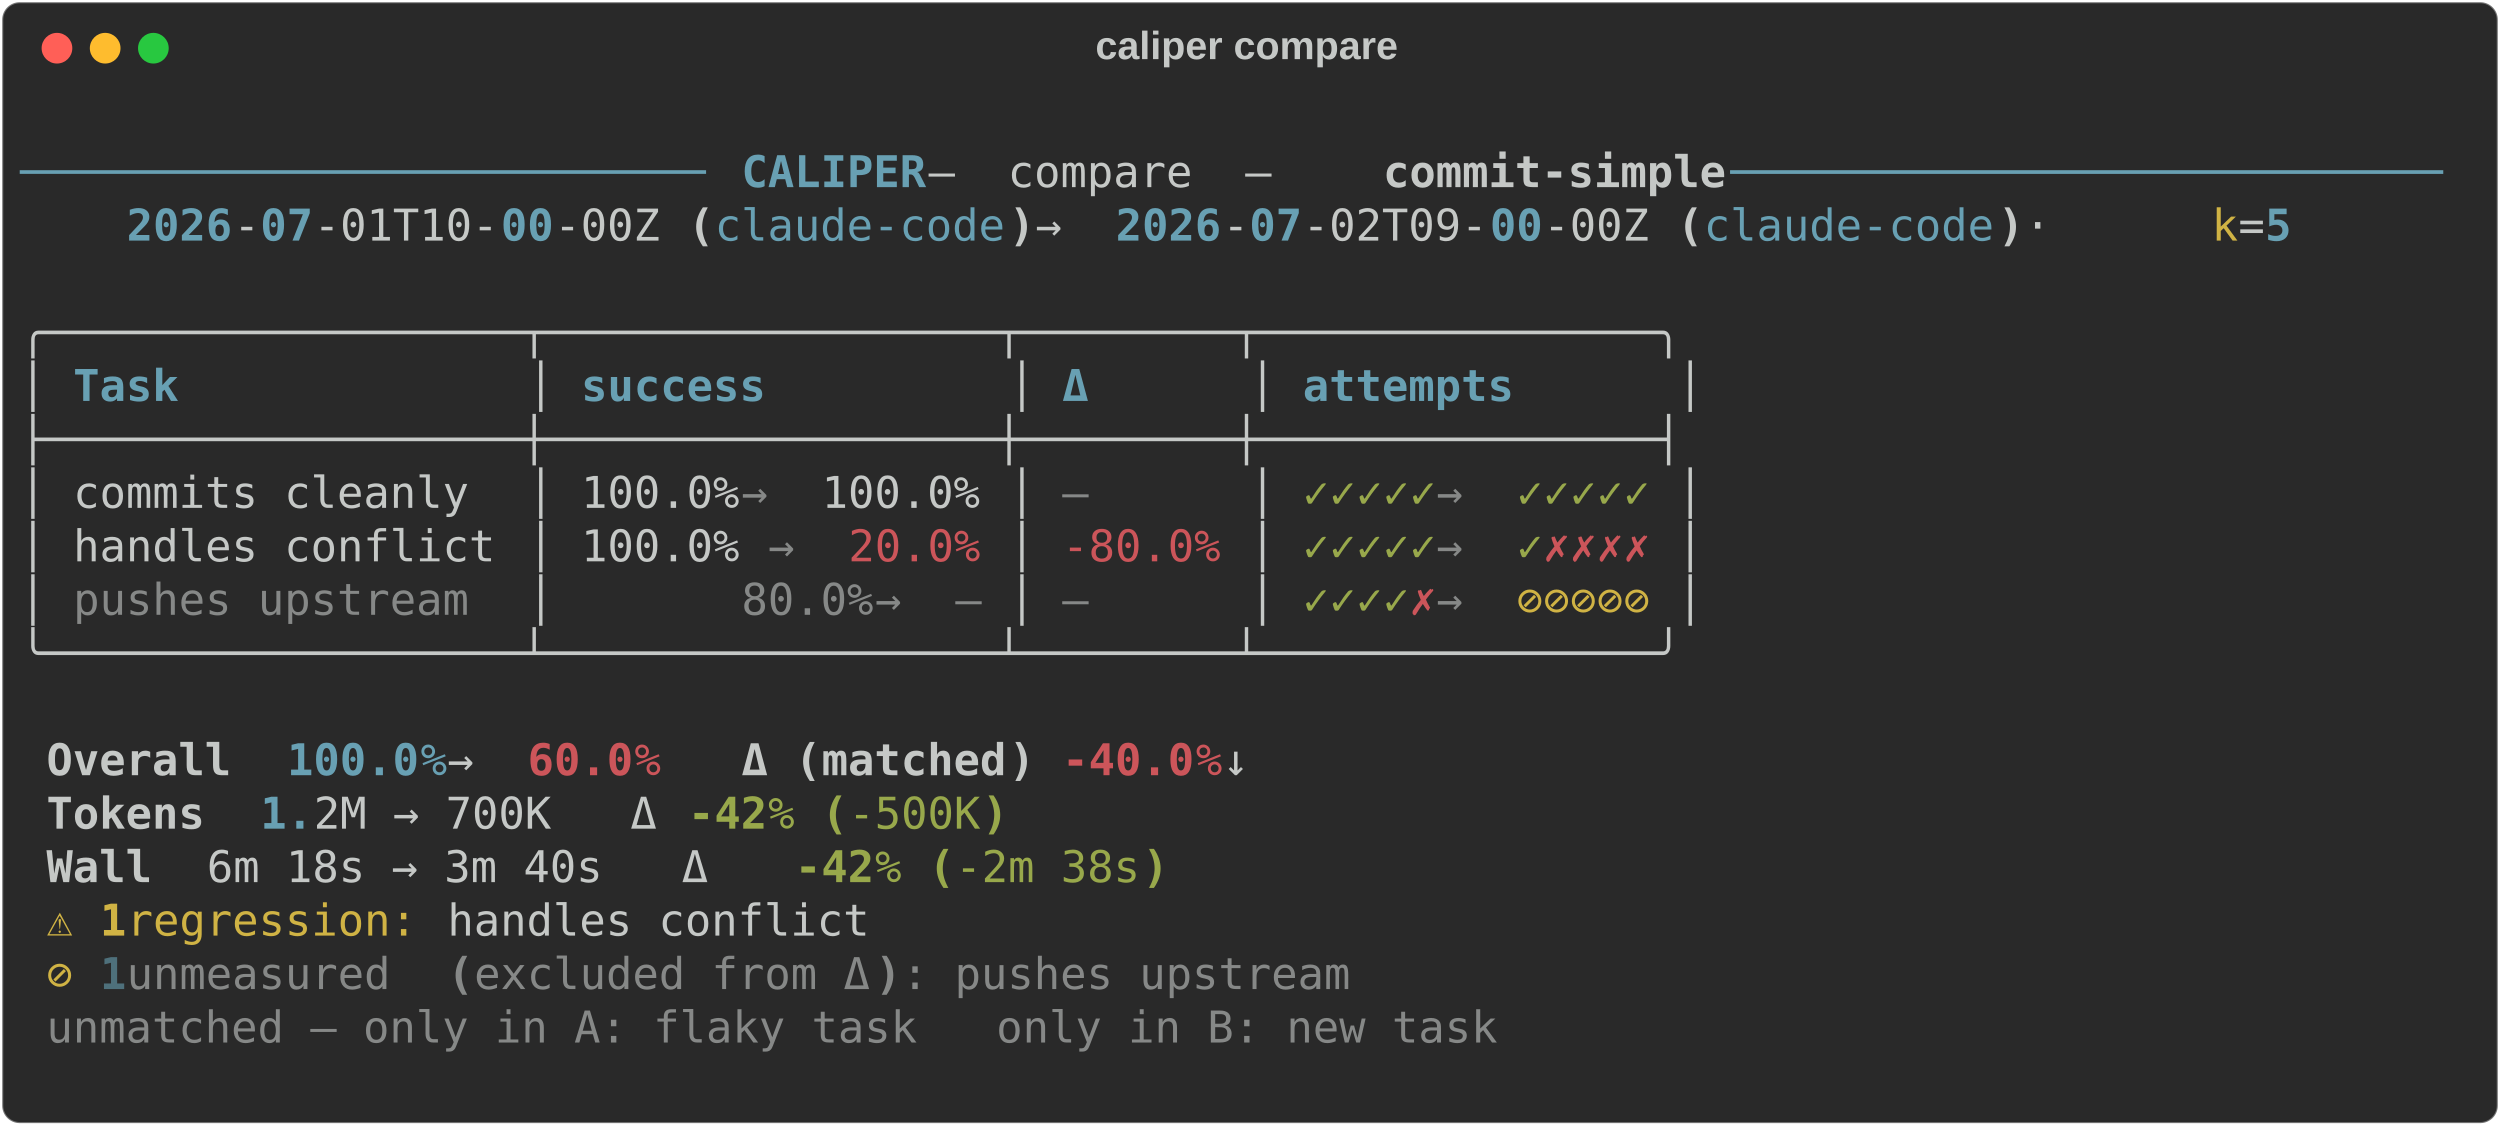
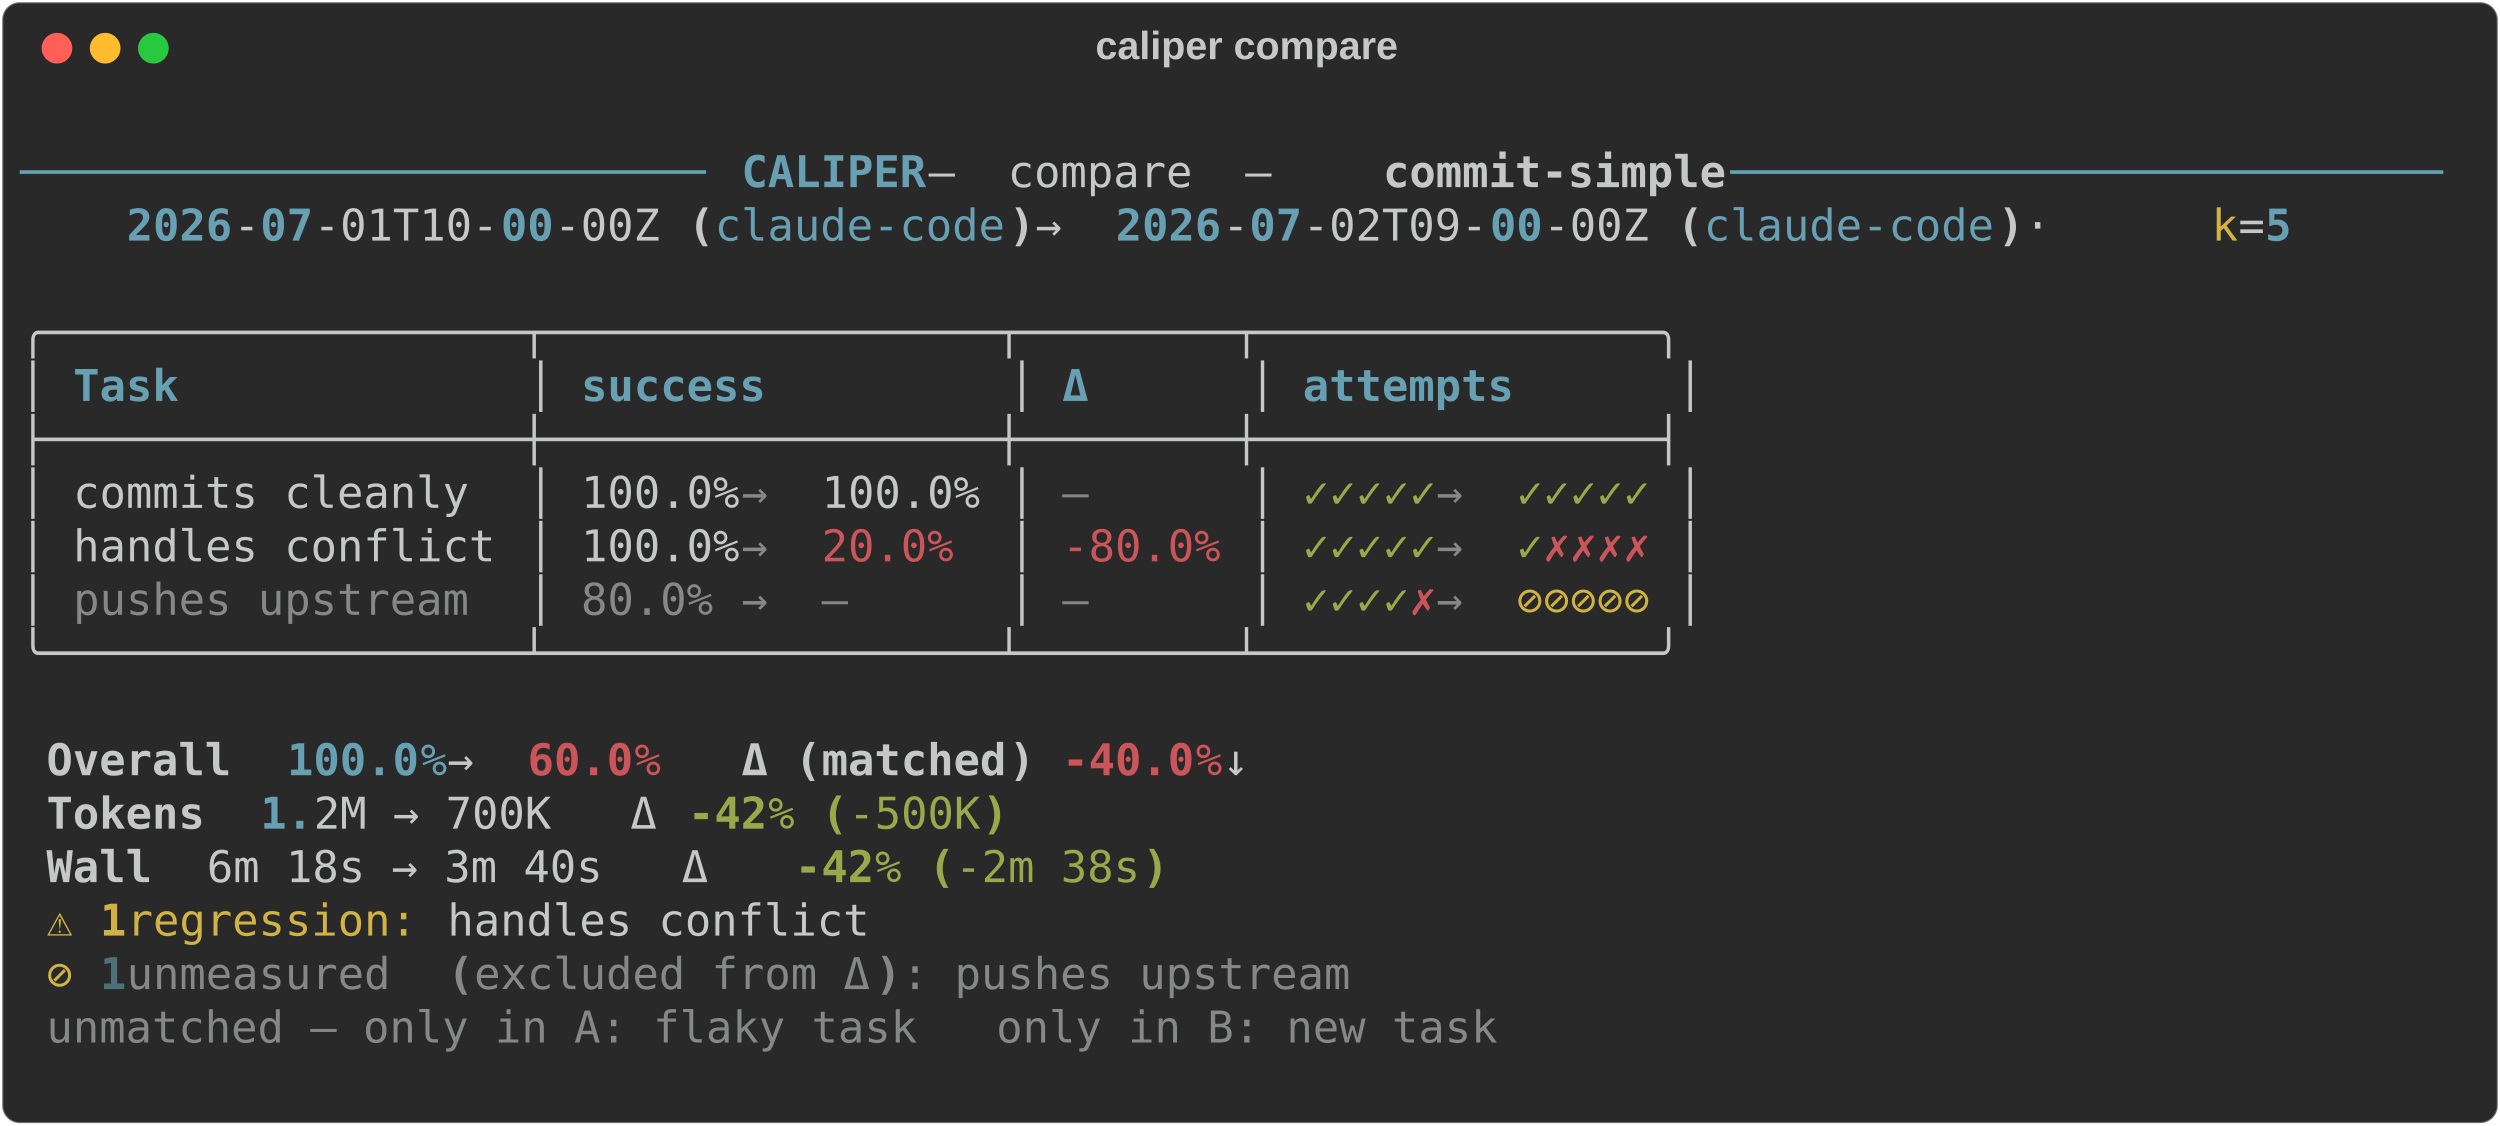
<svg xmlns="http://www.w3.org/2000/svg" class="rich-terminal" viewBox="0 0 1141 513.6">
  <style>

    @font-face {
        font-family: "Fira Code";
        src: local("FiraCode-Regular"),
                url("https://cdnjs.cloudflare.com/ajax/libs/firacode/6.2.0/woff2/FiraCode-Regular.woff2") format("woff2"),
                url("https://cdnjs.cloudflare.com/ajax/libs/firacode/6.2.0/woff/FiraCode-Regular.woff") format("woff");
        font-style: normal;
        font-weight: 400;
    }
    @font-face {
        font-family: "Fira Code";
        src: local("FiraCode-Bold"),
                url("https://cdnjs.cloudflare.com/ajax/libs/firacode/6.2.0/woff2/FiraCode-Bold.woff2") format("woff2"),
                url("https://cdnjs.cloudflare.com/ajax/libs/firacode/6.2.0/woff/FiraCode-Bold.woff") format("woff");
        font-style: bold;
        font-weight: 700;
    }

-     .terminal-2558012874-matrix {
+     .terminal-1081812906-matrix {
        font-family: Fira Code, monospace;
        font-size: 20px;
        line-height: 24.4px;
        font-variant-east-asian: full-width;
    }

-     .terminal-2558012874-title {
+     .terminal-1081812906-title {
        font-size: 18px;
        font-weight: bold;
        font-family: arial;
    }

-     .terminal-2558012874-r1 { fill: #c5c8c6 }
- .terminal-2558012874-r2 { fill: #68a0b3 }
- .terminal-2558012874-r3 { fill: #68a0b3;font-weight: bold }
- .terminal-2558012874-r4 { fill: #c5c8c6;font-weight: bold }
- .terminal-2558012874-r5 { fill: #d0b344 }
- .terminal-2558012874-r6 { fill: #868887 }
- .terminal-2558012874-r7 { fill: #98a84b }
- .terminal-2558012874-r8 { fill: #cc555a }
- .terminal-2558012874-r9 { fill: #cc555a;font-weight: bold }
- .terminal-2558012874-r10 { fill: #98a84b;font-weight: bold }
- .terminal-2558012874-r11 { fill: #d0b344;font-weight: bold }
- .terminal-2558012874-r12 { fill: #4e707b;font-weight: bold }
- .terminal-2558012874-r13 { fill: #868887;font-weight: bold }
+     .terminal-1081812906-r1 { fill: #c5c8c6 }
+ .terminal-1081812906-r2 { fill: #68a0b3 }
+ .terminal-1081812906-r3 { fill: #68a0b3;font-weight: bold }
+ .terminal-1081812906-r4 { fill: #c5c8c6;font-weight: bold }
+ .terminal-1081812906-r5 { fill: #d0b344 }
+ .terminal-1081812906-r6 { fill: #868887 }
+ .terminal-1081812906-r7 { fill: #98a84b }
+ .terminal-1081812906-r8 { fill: #cc555a }
+ .terminal-1081812906-r9 { fill: #cc555a;font-weight: bold }
+ .terminal-1081812906-r10 { fill: #98a84b;font-weight: bold }
+ .terminal-1081812906-r11 { fill: #d0b344;font-weight: bold }
+ .terminal-1081812906-r12 { fill: #4e707b;font-weight: bold }
+ .terminal-1081812906-r13 { fill: #868887;font-weight: bold }
    </style>
  <defs>
-     <clipPath id="terminal-2558012874-clip-terminal">
+     <clipPath id="terminal-1081812906-clip-terminal">
      <rect x="0" y="0" width="1121.4" height="462.6" />
    </clipPath>
-     <clipPath id="terminal-2558012874-line-0">
+     <clipPath id="terminal-1081812906-line-0">
      <rect x="0" y="1.5" width="1122.4" height="24.65" />
    </clipPath>
-     <clipPath id="terminal-2558012874-line-1">
+     <clipPath id="terminal-1081812906-line-1">
      <rect x="0" y="25.9" width="1122.4" height="24.65" />
    </clipPath>
-     <clipPath id="terminal-2558012874-line-2">
+     <clipPath id="terminal-1081812906-line-2">
      <rect x="0" y="50.3" width="1122.4" height="24.65" />
    </clipPath>
-     <clipPath id="terminal-2558012874-line-3">
+     <clipPath id="terminal-1081812906-line-3">
      <rect x="0" y="74.7" width="1122.4" height="24.65" />
    </clipPath>
-     <clipPath id="terminal-2558012874-line-4">
+     <clipPath id="terminal-1081812906-line-4">
      <rect x="0" y="99.1" width="1122.4" height="24.65" />
    </clipPath>
-     <clipPath id="terminal-2558012874-line-5">
+     <clipPath id="terminal-1081812906-line-5">
      <rect x="0" y="123.5" width="1122.4" height="24.65" />
    </clipPath>
-     <clipPath id="terminal-2558012874-line-6">
+     <clipPath id="terminal-1081812906-line-6">
      <rect x="0" y="147.9" width="1122.4" height="24.65" />
    </clipPath>
-     <clipPath id="terminal-2558012874-line-7">
+     <clipPath id="terminal-1081812906-line-7">
      <rect x="0" y="172.3" width="1122.4" height="24.65" />
    </clipPath>
-     <clipPath id="terminal-2558012874-line-8">
+     <clipPath id="terminal-1081812906-line-8">
      <rect x="0" y="196.7" width="1122.4" height="24.65" />
    </clipPath>
-     <clipPath id="terminal-2558012874-line-9">
+     <clipPath id="terminal-1081812906-line-9">
      <rect x="0" y="221.1" width="1122.4" height="24.65" />
    </clipPath>
-     <clipPath id="terminal-2558012874-line-10">
+     <clipPath id="terminal-1081812906-line-10">
      <rect x="0" y="245.5" width="1122.4" height="24.65" />
    </clipPath>
-     <clipPath id="terminal-2558012874-line-11">
+     <clipPath id="terminal-1081812906-line-11">
      <rect x="0" y="269.9" width="1122.4" height="24.65" />
    </clipPath>
-     <clipPath id="terminal-2558012874-line-12">
+     <clipPath id="terminal-1081812906-line-12">
      <rect x="0" y="294.3" width="1122.4" height="24.65" />
    </clipPath>
-     <clipPath id="terminal-2558012874-line-13">
+     <clipPath id="terminal-1081812906-line-13">
      <rect x="0" y="318.7" width="1122.4" height="24.65" />
    </clipPath>
-     <clipPath id="terminal-2558012874-line-14">
+     <clipPath id="terminal-1081812906-line-14">
      <rect x="0" y="343.1" width="1122.4" height="24.65" />
    </clipPath>
-     <clipPath id="terminal-2558012874-line-15">
+     <clipPath id="terminal-1081812906-line-15">
      <rect x="0" y="367.5" width="1122.4" height="24.65" />
    </clipPath>
-     <clipPath id="terminal-2558012874-line-16">
+     <clipPath id="terminal-1081812906-line-16">
      <rect x="0" y="391.9" width="1122.4" height="24.65" />
    </clipPath>
-     <clipPath id="terminal-2558012874-line-17">
+     <clipPath id="terminal-1081812906-line-17">
      <rect x="0" y="416.3" width="1122.4" height="24.65" />
    </clipPath>
  </defs>
  <rect fill="#292929" stroke="rgba(255,255,255,0.35)" stroke-width="1" x="1" y="1" width="1139" height="511.6" rx="8" />
-   <text class="terminal-2558012874-title" fill="#c5c8c6" text-anchor="middle" x="569" y="27">caliper compare</text>
+   <text class="terminal-1081812906-title" fill="#c5c8c6" text-anchor="middle" x="569" y="27">caliper compare</text>
  <g transform="translate(26,22)">
    <circle cx="0" cy="0" r="7" fill="#ff5f57" />
    <circle cx="22" cy="0" r="7" fill="#febc2e" />
    <circle cx="44" cy="0" r="7" fill="#28c840" />
  </g>
-   <g transform="translate(9, 41)" clip-path="url(#terminal-2558012874-clip-terminal)">
-     <g class="terminal-2558012874-matrix">
-       <text class="terminal-2558012874-r1" x="1122.4" y="20" textLength="12.2" clip-path="url(#terminal-2558012874-line-0)">
- </text>
-       <text class="terminal-2558012874-r2" x="0" y="44.4" textLength="329.4" clip-path="url(#terminal-2558012874-line-1)">────────────────────────── </text>
-       <text class="terminal-2558012874-r3" x="329.4" y="44.4" textLength="85.4" clip-path="url(#terminal-2558012874-line-1)">CALIPER</text>
-       <text class="terminal-2558012874-r1" x="414.8" y="44.4" textLength="207.4" clip-path="url(#terminal-2558012874-line-1)">  —  compare  —  </text>
-       <text class="terminal-2558012874-r4" x="622.2" y="44.4" textLength="158.6" clip-path="url(#terminal-2558012874-line-1)">commit-simple</text>
-       <text class="terminal-2558012874-r2" x="780.8" y="44.4" textLength="341.6" clip-path="url(#terminal-2558012874-line-1)"> ───────────────────────────</text>
-       <text class="terminal-2558012874-r1" x="1122.4" y="44.4" textLength="12.2" clip-path="url(#terminal-2558012874-line-1)">
- </text>
-       <text class="terminal-2558012874-r3" x="48.8" y="68.8" textLength="48.8" clip-path="url(#terminal-2558012874-line-2)">2026</text>
-       <text class="terminal-2558012874-r1" x="97.6" y="68.8" textLength="12.2" clip-path="url(#terminal-2558012874-line-2)">-</text>
-       <text class="terminal-2558012874-r3" x="109.8" y="68.8" textLength="24.4" clip-path="url(#terminal-2558012874-line-2)">07</text>
-       <text class="terminal-2558012874-r1" x="134.2" y="68.8" textLength="85.4" clip-path="url(#terminal-2558012874-line-2)">-01T10-</text>
-       <text class="terminal-2558012874-r3" x="219.6" y="68.8" textLength="24.4" clip-path="url(#terminal-2558012874-line-2)">00</text>
-       <text class="terminal-2558012874-r1" x="244" y="68.8" textLength="61" clip-path="url(#terminal-2558012874-line-2)">-00Z </text>
-       <text class="terminal-2558012874-r4" x="305" y="68.8" textLength="12.2" clip-path="url(#terminal-2558012874-line-2)">(</text>
-       <text class="terminal-2558012874-r2" x="317.2" y="68.8" textLength="134.2" clip-path="url(#terminal-2558012874-line-2)">claude-code</text>
-       <text class="terminal-2558012874-r4" x="451.4" y="68.8" textLength="12.2" clip-path="url(#terminal-2558012874-line-2)">)</text>
-       <text class="terminal-2558012874-r1" x="463.6" y="68.8" textLength="36.6" clip-path="url(#terminal-2558012874-line-2)"> → </text>
-       <text class="terminal-2558012874-r3" x="500.2" y="68.8" textLength="48.8" clip-path="url(#terminal-2558012874-line-2)">2026</text>
-       <text class="terminal-2558012874-r1" x="549" y="68.8" textLength="12.2" clip-path="url(#terminal-2558012874-line-2)">-</text>
-       <text class="terminal-2558012874-r3" x="561.2" y="68.8" textLength="24.4" clip-path="url(#terminal-2558012874-line-2)">07</text>
-       <text class="terminal-2558012874-r1" x="585.6" y="68.8" textLength="85.4" clip-path="url(#terminal-2558012874-line-2)">-02T09-</text>
-       <text class="terminal-2558012874-r3" x="671" y="68.8" textLength="24.4" clip-path="url(#terminal-2558012874-line-2)">00</text>
-       <text class="terminal-2558012874-r1" x="695.4" y="68.8" textLength="61" clip-path="url(#terminal-2558012874-line-2)">-00Z </text>
-       <text class="terminal-2558012874-r4" x="756.4" y="68.8" textLength="12.2" clip-path="url(#terminal-2558012874-line-2)">(</text>
-       <text class="terminal-2558012874-r2" x="768.6" y="68.8" textLength="134.2" clip-path="url(#terminal-2558012874-line-2)">claude-code</text>
-       <text class="terminal-2558012874-r4" x="902.8" y="68.8" textLength="12.2" clip-path="url(#terminal-2558012874-line-2)">)</text>
-       <text class="terminal-2558012874-r1" x="915" y="68.8" textLength="85.4" clip-path="url(#terminal-2558012874-line-2)">   ·   </text>
-       <text class="terminal-2558012874-r5" x="1000.4" y="68.8" textLength="12.2" clip-path="url(#terminal-2558012874-line-2)">k</text>
-       <text class="terminal-2558012874-r1" x="1012.6" y="68.8" textLength="12.2" clip-path="url(#terminal-2558012874-line-2)">=</text>
-       <text class="terminal-2558012874-r3" x="1024.8" y="68.8" textLength="12.2" clip-path="url(#terminal-2558012874-line-2)">5</text>
-       <text class="terminal-2558012874-r1" x="1122.4" y="68.8" textLength="12.2" clip-path="url(#terminal-2558012874-line-2)">
- </text>
-       <text class="terminal-2558012874-r1" x="1122.4" y="93.2" textLength="12.2" clip-path="url(#terminal-2558012874-line-3)">
- </text>
-       <text class="terminal-2558012874-r1" x="0" y="117.6" textLength="768.6" clip-path="url(#terminal-2558012874-line-4)">╭──────────────────┬─────────────────┬────────┬───────────────╮</text>
-       <text class="terminal-2558012874-r1" x="1122.4" y="117.6" textLength="12.2" clip-path="url(#terminal-2558012874-line-4)">
- </text>
-       <text class="terminal-2558012874-r1" x="0" y="142" textLength="12.2" clip-path="url(#terminal-2558012874-line-5)">│</text>
-       <text class="terminal-2558012874-r3" x="24.4" y="142" textLength="195.2" clip-path="url(#terminal-2558012874-line-5)">Task            </text>
-       <text class="terminal-2558012874-r1" x="231.8" y="142" textLength="12.2" clip-path="url(#terminal-2558012874-line-5)">│</text>
-       <text class="terminal-2558012874-r3" x="256.2" y="142" textLength="183" clip-path="url(#terminal-2558012874-line-5)">        success</text>
-       <text class="terminal-2558012874-r1" x="451.4" y="142" textLength="12.2" clip-path="url(#terminal-2558012874-line-5)">│</text>
-       <text class="terminal-2558012874-r3" x="475.8" y="142" textLength="73.2" clip-path="url(#terminal-2558012874-line-5)">     Δ</text>
-       <text class="terminal-2558012874-r1" x="561.2" y="142" textLength="12.2" clip-path="url(#terminal-2558012874-line-5)">│</text>
-       <text class="terminal-2558012874-r3" x="585.6" y="142" textLength="158.6" clip-path="url(#terminal-2558012874-line-5)">attempts     </text>
-       <text class="terminal-2558012874-r1" x="756.4" y="142" textLength="12.2" clip-path="url(#terminal-2558012874-line-5)">│</text>
-       <text class="terminal-2558012874-r1" x="1122.4" y="142" textLength="12.2" clip-path="url(#terminal-2558012874-line-5)">
- </text>
-       <text class="terminal-2558012874-r1" x="0" y="166.4" textLength="768.6" clip-path="url(#terminal-2558012874-line-6)">├──────────────────┼─────────────────┼────────┼───────────────┤</text>
-       <text class="terminal-2558012874-r1" x="1122.4" y="166.4" textLength="12.2" clip-path="url(#terminal-2558012874-line-6)">
- </text>
-       <text class="terminal-2558012874-r1" x="0" y="190.8" textLength="12.2" clip-path="url(#terminal-2558012874-line-7)">│</text>
-       <text class="terminal-2558012874-r1" x="24.4" y="190.8" textLength="195.2" clip-path="url(#terminal-2558012874-line-7)">commits cleanly </text>
-       <text class="terminal-2558012874-r1" x="231.8" y="190.8" textLength="12.2" clip-path="url(#terminal-2558012874-line-7)">│</text>
-       <text class="terminal-2558012874-r1" x="256.2" y="190.8" textLength="73.2" clip-path="url(#terminal-2558012874-line-7)">100.0%</text>
-       <text class="terminal-2558012874-r6" x="329.4" y="190.8" textLength="36.6" clip-path="url(#terminal-2558012874-line-7)"> → </text>
-       <text class="terminal-2558012874-r1" x="366" y="190.8" textLength="73.2" clip-path="url(#terminal-2558012874-line-7)">100.0%</text>
-       <text class="terminal-2558012874-r1" x="451.4" y="190.8" textLength="12.2" clip-path="url(#terminal-2558012874-line-7)">│</text>
-       <text class="terminal-2558012874-r6" x="475.8" y="190.8" textLength="73.2" clip-path="url(#terminal-2558012874-line-7)">     —</text>
-       <text class="terminal-2558012874-r1" x="561.2" y="190.8" textLength="12.2" clip-path="url(#terminal-2558012874-line-7)">│</text>
-       <text class="terminal-2558012874-r7" x="585.6" y="190.8" textLength="12.2" clip-path="url(#terminal-2558012874-line-7)">✓</text>
-       <text class="terminal-2558012874-r7" x="597.8" y="190.8" textLength="12.2" clip-path="url(#terminal-2558012874-line-7)">✓</text>
-       <text class="terminal-2558012874-r7" x="610" y="190.8" textLength="12.2" clip-path="url(#terminal-2558012874-line-7)">✓</text>
-       <text class="terminal-2558012874-r7" x="622.2" y="190.8" textLength="12.2" clip-path="url(#terminal-2558012874-line-7)">✓</text>
-       <text class="terminal-2558012874-r7" x="634.4" y="190.8" textLength="12.2" clip-path="url(#terminal-2558012874-line-7)">✓</text>
-       <text class="terminal-2558012874-r6" x="646.6" y="190.8" textLength="36.6" clip-path="url(#terminal-2558012874-line-7)"> → </text>
-       <text class="terminal-2558012874-r7" x="683.2" y="190.8" textLength="12.2" clip-path="url(#terminal-2558012874-line-7)">✓</text>
-       <text class="terminal-2558012874-r7" x="695.4" y="190.8" textLength="12.2" clip-path="url(#terminal-2558012874-line-7)">✓</text>
-       <text class="terminal-2558012874-r7" x="707.6" y="190.8" textLength="12.2" clip-path="url(#terminal-2558012874-line-7)">✓</text>
-       <text class="terminal-2558012874-r7" x="719.8" y="190.8" textLength="12.2" clip-path="url(#terminal-2558012874-line-7)">✓</text>
-       <text class="terminal-2558012874-r7" x="732" y="190.8" textLength="12.2" clip-path="url(#terminal-2558012874-line-7)">✓</text>
-       <text class="terminal-2558012874-r1" x="756.4" y="190.8" textLength="12.2" clip-path="url(#terminal-2558012874-line-7)">│</text>
-       <text class="terminal-2558012874-r1" x="1122.4" y="190.8" textLength="12.2" clip-path="url(#terminal-2558012874-line-7)">
- </text>
-       <text class="terminal-2558012874-r1" x="0" y="215.2" textLength="12.2" clip-path="url(#terminal-2558012874-line-8)">│</text>
-       <text class="terminal-2558012874-r1" x="24.4" y="215.2" textLength="195.2" clip-path="url(#terminal-2558012874-line-8)">handles conflict</text>
-       <text class="terminal-2558012874-r1" x="231.8" y="215.2" textLength="12.2" clip-path="url(#terminal-2558012874-line-8)">│</text>
-       <text class="terminal-2558012874-r1" x="256.2" y="215.2" textLength="85.4" clip-path="url(#terminal-2558012874-line-8)"> 100.0%</text>
-       <text class="terminal-2558012874-r6" x="341.6" y="215.2" textLength="36.6" clip-path="url(#terminal-2558012874-line-8)"> → </text>
-       <text class="terminal-2558012874-r8" x="378.2" y="215.2" textLength="61" clip-path="url(#terminal-2558012874-line-8)">20.0%</text>
-       <text class="terminal-2558012874-r1" x="451.4" y="215.2" textLength="12.2" clip-path="url(#terminal-2558012874-line-8)">│</text>
-       <text class="terminal-2558012874-r8" x="475.8" y="215.2" textLength="73.2" clip-path="url(#terminal-2558012874-line-8)">-80.0%</text>
-       <text class="terminal-2558012874-r1" x="561.2" y="215.2" textLength="12.2" clip-path="url(#terminal-2558012874-line-8)">│</text>
-       <text class="terminal-2558012874-r7" x="585.6" y="215.2" textLength="12.2" clip-path="url(#terminal-2558012874-line-8)">✓</text>
-       <text class="terminal-2558012874-r7" x="597.8" y="215.2" textLength="12.2" clip-path="url(#terminal-2558012874-line-8)">✓</text>
-       <text class="terminal-2558012874-r7" x="610" y="215.2" textLength="12.2" clip-path="url(#terminal-2558012874-line-8)">✓</text>
-       <text class="terminal-2558012874-r7" x="622.2" y="215.2" textLength="12.2" clip-path="url(#terminal-2558012874-line-8)">✓</text>
-       <text class="terminal-2558012874-r7" x="634.4" y="215.2" textLength="12.2" clip-path="url(#terminal-2558012874-line-8)">✓</text>
-       <text class="terminal-2558012874-r6" x="646.6" y="215.2" textLength="36.6" clip-path="url(#terminal-2558012874-line-8)"> → </text>
-       <text class="terminal-2558012874-r7" x="683.2" y="215.2" textLength="12.2" clip-path="url(#terminal-2558012874-line-8)">✓</text>
-       <text class="terminal-2558012874-r8" x="695.4" y="215.2" textLength="12.2" clip-path="url(#terminal-2558012874-line-8)">✗</text>
-       <text class="terminal-2558012874-r8" x="707.6" y="215.2" textLength="12.2" clip-path="url(#terminal-2558012874-line-8)">✗</text>
-       <text class="terminal-2558012874-r8" x="719.8" y="215.2" textLength="12.2" clip-path="url(#terminal-2558012874-line-8)">✗</text>
-       <text class="terminal-2558012874-r8" x="732" y="215.2" textLength="12.2" clip-path="url(#terminal-2558012874-line-8)">✗</text>
-       <text class="terminal-2558012874-r1" x="756.4" y="215.2" textLength="12.2" clip-path="url(#terminal-2558012874-line-8)">│</text>
-       <text class="terminal-2558012874-r1" x="1122.4" y="215.2" textLength="12.2" clip-path="url(#terminal-2558012874-line-8)">
- </text>
-       <text class="terminal-2558012874-r1" x="0" y="239.6" textLength="12.2" clip-path="url(#terminal-2558012874-line-9)">│</text>
-       <text class="terminal-2558012874-r6" x="24.4" y="239.6" textLength="195.2" clip-path="url(#terminal-2558012874-line-9)">pushes upstream </text>
-       <text class="terminal-2558012874-r1" x="231.8" y="239.6" textLength="12.2" clip-path="url(#terminal-2558012874-line-9)">│</text>
-       <text class="terminal-2558012874-r6" x="329.4" y="239.6" textLength="61" clip-path="url(#terminal-2558012874-line-9)">80.0%</text>
-       <text class="terminal-2558012874-r6" x="390.4" y="239.6" textLength="36.6" clip-path="url(#terminal-2558012874-line-9)"> → </text>
-       <text class="terminal-2558012874-r6" x="427" y="239.6" textLength="12.2" clip-path="url(#terminal-2558012874-line-9)">—</text>
-       <text class="terminal-2558012874-r1" x="451.4" y="239.6" textLength="12.2" clip-path="url(#terminal-2558012874-line-9)">│</text>
-       <text class="terminal-2558012874-r6" x="475.8" y="239.6" textLength="73.2" clip-path="url(#terminal-2558012874-line-9)">     —</text>
-       <text class="terminal-2558012874-r1" x="561.2" y="239.6" textLength="12.2" clip-path="url(#terminal-2558012874-line-9)">│</text>
-       <text class="terminal-2558012874-r7" x="585.6" y="239.6" textLength="12.2" clip-path="url(#terminal-2558012874-line-9)">✓</text>
-       <text class="terminal-2558012874-r7" x="597.8" y="239.6" textLength="12.2" clip-path="url(#terminal-2558012874-line-9)">✓</text>
-       <text class="terminal-2558012874-r7" x="610" y="239.6" textLength="12.2" clip-path="url(#terminal-2558012874-line-9)">✓</text>
-       <text class="terminal-2558012874-r7" x="622.2" y="239.6" textLength="12.2" clip-path="url(#terminal-2558012874-line-9)">✓</text>
-       <text class="terminal-2558012874-r8" x="634.4" y="239.6" textLength="12.2" clip-path="url(#terminal-2558012874-line-9)">✗</text>
-       <text class="terminal-2558012874-r6" x="646.6" y="239.6" textLength="36.6" clip-path="url(#terminal-2558012874-line-9)"> → </text>
-       <text class="terminal-2558012874-r5" x="683.2" y="239.6" textLength="12.2" clip-path="url(#terminal-2558012874-line-9)">⊘</text>
-       <text class="terminal-2558012874-r5" x="695.4" y="239.6" textLength="12.2" clip-path="url(#terminal-2558012874-line-9)">⊘</text>
-       <text class="terminal-2558012874-r5" x="707.6" y="239.6" textLength="12.2" clip-path="url(#terminal-2558012874-line-9)">⊘</text>
-       <text class="terminal-2558012874-r5" x="719.8" y="239.6" textLength="12.2" clip-path="url(#terminal-2558012874-line-9)">⊘</text>
-       <text class="terminal-2558012874-r5" x="732" y="239.6" textLength="12.2" clip-path="url(#terminal-2558012874-line-9)">⊘</text>
-       <text class="terminal-2558012874-r1" x="756.4" y="239.6" textLength="12.2" clip-path="url(#terminal-2558012874-line-9)">│</text>
-       <text class="terminal-2558012874-r1" x="1122.4" y="239.6" textLength="12.2" clip-path="url(#terminal-2558012874-line-9)">
- </text>
-       <text class="terminal-2558012874-r1" x="0" y="264" textLength="768.6" clip-path="url(#terminal-2558012874-line-10)">╰──────────────────┴─────────────────┴────────┴───────────────╯</text>
-       <text class="terminal-2558012874-r1" x="1122.4" y="264" textLength="12.2" clip-path="url(#terminal-2558012874-line-10)">
- </text>
-       <text class="terminal-2558012874-r1" x="1122.4" y="288.4" textLength="12.2" clip-path="url(#terminal-2558012874-line-11)">
- </text>
-       <text class="terminal-2558012874-r4" x="12.2" y="312.8" textLength="85.4" clip-path="url(#terminal-2558012874-line-12)">Overall</text>
-       <text class="terminal-2558012874-r3" x="122" y="312.8" textLength="61" clip-path="url(#terminal-2558012874-line-12)">100.0</text>
-       <text class="terminal-2558012874-r2" x="183" y="312.8" textLength="12.2" clip-path="url(#terminal-2558012874-line-12)">%</text>
-       <text class="terminal-2558012874-r1" x="195.2" y="312.8" textLength="36.6" clip-path="url(#terminal-2558012874-line-12)"> → </text>
-       <text class="terminal-2558012874-r9" x="231.8" y="312.8" textLength="48.8" clip-path="url(#terminal-2558012874-line-12)">60.0</text>
-       <text class="terminal-2558012874-r8" x="280.6" y="312.8" textLength="12.2" clip-path="url(#terminal-2558012874-line-12)">%</text>
-       <text class="terminal-2558012874-r4" x="329.4" y="312.8" textLength="24.4" clip-path="url(#terminal-2558012874-line-12)">Δ </text>
-       <text class="terminal-2558012874-r4" x="353.8" y="312.8" textLength="12.2" clip-path="url(#terminal-2558012874-line-12)">(</text>
-       <text class="terminal-2558012874-r4" x="366" y="312.8" textLength="85.4" clip-path="url(#terminal-2558012874-line-12)">matched</text>
-       <text class="terminal-2558012874-r4" x="451.4" y="312.8" textLength="12.2" clip-path="url(#terminal-2558012874-line-12)">)</text>
-       <text class="terminal-2558012874-r9" x="475.8" y="312.8" textLength="61" clip-path="url(#terminal-2558012874-line-12)">-40.0</text>
-       <text class="terminal-2558012874-r8" x="536.8" y="312.8" textLength="12.2" clip-path="url(#terminal-2558012874-line-12)">%</text>
-       <text class="terminal-2558012874-r1" x="549" y="312.8" textLength="24.4" clip-path="url(#terminal-2558012874-line-12)"> ↓</text>
-       <text class="terminal-2558012874-r1" x="1122.4" y="312.8" textLength="12.2" clip-path="url(#terminal-2558012874-line-12)">
- </text>
-       <text class="terminal-2558012874-r4" x="12.2" y="337.2" textLength="73.2" clip-path="url(#terminal-2558012874-line-13)">Tokens</text>
-       <text class="terminal-2558012874-r3" x="109.8" y="337.2" textLength="24.4" clip-path="url(#terminal-2558012874-line-13)">1.</text>
-       <text class="terminal-2558012874-r1" x="134.2" y="337.2" textLength="170.8" clip-path="url(#terminal-2558012874-line-13)">2M → 700K   Δ </text>
-       <text class="terminal-2558012874-r10" x="305" y="337.2" textLength="36.6" clip-path="url(#terminal-2558012874-line-13)">-42</text>
-       <text class="terminal-2558012874-r7" x="341.6" y="337.2" textLength="24.4" clip-path="url(#terminal-2558012874-line-13)">% </text>
-       <text class="terminal-2558012874-r10" x="366" y="337.2" textLength="12.2" clip-path="url(#terminal-2558012874-line-13)">(</text>
-       <text class="terminal-2558012874-r7" x="378.2" y="337.2" textLength="61" clip-path="url(#terminal-2558012874-line-13)">-500K</text>
-       <text class="terminal-2558012874-r10" x="439.2" y="337.2" textLength="12.2" clip-path="url(#terminal-2558012874-line-13)">)</text>
-       <text class="terminal-2558012874-r1" x="1122.4" y="337.2" textLength="12.2" clip-path="url(#terminal-2558012874-line-13)">
- </text>
-       <text class="terminal-2558012874-r4" x="12.2" y="361.6" textLength="73.2" clip-path="url(#terminal-2558012874-line-14)">Wall  </text>
-       <text class="terminal-2558012874-r1" x="85.4" y="361.6" textLength="268.4" clip-path="url(#terminal-2558012874-line-14)">  6m 18s → 3m 40s   Δ </text>
-       <text class="terminal-2558012874-r10" x="353.8" y="361.6" textLength="36.6" clip-path="url(#terminal-2558012874-line-14)">-42</text>
-       <text class="terminal-2558012874-r7" x="390.4" y="361.6" textLength="24.4" clip-path="url(#terminal-2558012874-line-14)">% </text>
-       <text class="terminal-2558012874-r10" x="414.8" y="361.6" textLength="12.2" clip-path="url(#terminal-2558012874-line-14)">(</text>
-       <text class="terminal-2558012874-r7" x="427" y="361.6" textLength="85.4" clip-path="url(#terminal-2558012874-line-14)">-2m 38s</text>
-       <text class="terminal-2558012874-r10" x="512.4" y="361.6" textLength="12.2" clip-path="url(#terminal-2558012874-line-14)">)</text>
-       <text class="terminal-2558012874-r1" x="1122.4" y="361.6" textLength="12.2" clip-path="url(#terminal-2558012874-line-14)">
- </text>
-       <text class="terminal-2558012874-r11" x="12.2" y="386" textLength="12.2" clip-path="url(#terminal-2558012874-line-15)">⚠</text>
-       <text class="terminal-2558012874-r11" x="36.6" y="386" textLength="12.2" clip-path="url(#terminal-2558012874-line-15)">1</text>
-       <text class="terminal-2558012874-r5" x="48.8" y="386" textLength="146.4" clip-path="url(#terminal-2558012874-line-15)"> regression:</text>
-       <text class="terminal-2558012874-r1" x="195.2" y="386" textLength="207.4" clip-path="url(#terminal-2558012874-line-15)"> handles conflict</text>
-       <text class="terminal-2558012874-r1" x="1122.4" y="386" textLength="12.2" clip-path="url(#terminal-2558012874-line-15)">
- </text>
-       <text class="terminal-2558012874-r5" x="12.2" y="410.4" textLength="12.2" clip-path="url(#terminal-2558012874-line-16)">⊘</text>
-       <text class="terminal-2558012874-r12" x="36.6" y="410.4" textLength="12.2" clip-path="url(#terminal-2558012874-line-16)">1</text>
-       <text class="terminal-2558012874-r6" x="48.8" y="410.4" textLength="146.4" clip-path="url(#terminal-2558012874-line-16)"> unmeasured </text>
-       <text class="terminal-2558012874-r13" x="195.2" y="410.4" textLength="12.2" clip-path="url(#terminal-2558012874-line-16)">(</text>
-       <text class="terminal-2558012874-r6" x="207.4" y="410.4" textLength="183" clip-path="url(#terminal-2558012874-line-16)">excluded from Δ</text>
-       <text class="terminal-2558012874-r13" x="390.4" y="410.4" textLength="12.2" clip-path="url(#terminal-2558012874-line-16)">)</text>
-       <text class="terminal-2558012874-r6" x="402.6" y="410.4" textLength="207.4" clip-path="url(#terminal-2558012874-line-16)">: pushes upstream</text>
-       <text class="terminal-2558012874-r1" x="1122.4" y="410.4" textLength="12.2" clip-path="url(#terminal-2558012874-line-16)">
- </text>
-       <text class="terminal-2558012874-r6" x="12.2" y="434.8" textLength="671" clip-path="url(#terminal-2558012874-line-17)">unmatched — only in A: flaky task   only in B: new task</text>
-       <text class="terminal-2558012874-r1" x="1122.4" y="434.8" textLength="12.2" clip-path="url(#terminal-2558012874-line-17)">
- </text>
-       <text class="terminal-2558012874-r1" x="1122.4" y="459.2" textLength="12.2" clip-path="url(#terminal-2558012874-line-18)">
+   <g transform="translate(9, 41)" clip-path="url(#terminal-1081812906-clip-terminal)">
+     <g class="terminal-1081812906-matrix">
+       <text class="terminal-1081812906-r1" x="1122.4" y="20" textLength="12.2" clip-path="url(#terminal-1081812906-line-0)">
+ </text>
+       <text class="terminal-1081812906-r2" x="0" y="44.4" textLength="329.4" clip-path="url(#terminal-1081812906-line-1)">────────────────────────── </text>
+       <text class="terminal-1081812906-r3" x="329.4" y="44.4" textLength="85.4" clip-path="url(#terminal-1081812906-line-1)">CALIPER</text>
+       <text class="terminal-1081812906-r1" x="414.8" y="44.4" textLength="207.4" clip-path="url(#terminal-1081812906-line-1)">  —  compare  —  </text>
+       <text class="terminal-1081812906-r4" x="622.2" y="44.4" textLength="158.6" clip-path="url(#terminal-1081812906-line-1)">commit-simple</text>
+       <text class="terminal-1081812906-r2" x="780.8" y="44.4" textLength="341.6" clip-path="url(#terminal-1081812906-line-1)"> ───────────────────────────</text>
+       <text class="terminal-1081812906-r1" x="1122.4" y="44.4" textLength="12.2" clip-path="url(#terminal-1081812906-line-1)">
+ </text>
+       <text class="terminal-1081812906-r3" x="48.8" y="68.8" textLength="48.8" clip-path="url(#terminal-1081812906-line-2)">2026</text>
+       <text class="terminal-1081812906-r1" x="97.6" y="68.8" textLength="12.2" clip-path="url(#terminal-1081812906-line-2)">-</text>
+       <text class="terminal-1081812906-r3" x="109.8" y="68.8" textLength="24.4" clip-path="url(#terminal-1081812906-line-2)">07</text>
+       <text class="terminal-1081812906-r1" x="134.2" y="68.8" textLength="85.4" clip-path="url(#terminal-1081812906-line-2)">-01T10-</text>
+       <text class="terminal-1081812906-r3" x="219.6" y="68.8" textLength="24.4" clip-path="url(#terminal-1081812906-line-2)">00</text>
+       <text class="terminal-1081812906-r1" x="244" y="68.8" textLength="61" clip-path="url(#terminal-1081812906-line-2)">-00Z </text>
+       <text class="terminal-1081812906-r4" x="305" y="68.8" textLength="12.2" clip-path="url(#terminal-1081812906-line-2)">(</text>
+       <text class="terminal-1081812906-r2" x="317.2" y="68.8" textLength="134.2" clip-path="url(#terminal-1081812906-line-2)">claude-code</text>
+       <text class="terminal-1081812906-r4" x="451.4" y="68.8" textLength="12.2" clip-path="url(#terminal-1081812906-line-2)">)</text>
+       <text class="terminal-1081812906-r1" x="463.6" y="68.8" textLength="36.6" clip-path="url(#terminal-1081812906-line-2)"> → </text>
+       <text class="terminal-1081812906-r3" x="500.2" y="68.8" textLength="48.8" clip-path="url(#terminal-1081812906-line-2)">2026</text>
+       <text class="terminal-1081812906-r1" x="549" y="68.8" textLength="12.2" clip-path="url(#terminal-1081812906-line-2)">-</text>
+       <text class="terminal-1081812906-r3" x="561.2" y="68.8" textLength="24.4" clip-path="url(#terminal-1081812906-line-2)">07</text>
+       <text class="terminal-1081812906-r1" x="585.6" y="68.8" textLength="85.4" clip-path="url(#terminal-1081812906-line-2)">-02T09-</text>
+       <text class="terminal-1081812906-r3" x="671" y="68.8" textLength="24.4" clip-path="url(#terminal-1081812906-line-2)">00</text>
+       <text class="terminal-1081812906-r1" x="695.4" y="68.8" textLength="61" clip-path="url(#terminal-1081812906-line-2)">-00Z </text>
+       <text class="terminal-1081812906-r4" x="756.4" y="68.8" textLength="12.2" clip-path="url(#terminal-1081812906-line-2)">(</text>
+       <text class="terminal-1081812906-r2" x="768.6" y="68.8" textLength="134.2" clip-path="url(#terminal-1081812906-line-2)">claude-code</text>
+       <text class="terminal-1081812906-r4" x="902.8" y="68.8" textLength="12.2" clip-path="url(#terminal-1081812906-line-2)">)</text>
+       <text class="terminal-1081812906-r1" x="915" y="68.8" textLength="85.4" clip-path="url(#terminal-1081812906-line-2)">   ·   </text>
+       <text class="terminal-1081812906-r5" x="1000.4" y="68.8" textLength="12.2" clip-path="url(#terminal-1081812906-line-2)">k</text>
+       <text class="terminal-1081812906-r1" x="1012.6" y="68.8" textLength="12.2" clip-path="url(#terminal-1081812906-line-2)">=</text>
+       <text class="terminal-1081812906-r3" x="1024.8" y="68.8" textLength="12.2" clip-path="url(#terminal-1081812906-line-2)">5</text>
+       <text class="terminal-1081812906-r1" x="1122.4" y="68.8" textLength="12.2" clip-path="url(#terminal-1081812906-line-2)">
+ </text>
+       <text class="terminal-1081812906-r1" x="1122.4" y="93.2" textLength="12.2" clip-path="url(#terminal-1081812906-line-3)">
+ </text>
+       <text class="terminal-1081812906-r1" x="0" y="117.6" textLength="768.6" clip-path="url(#terminal-1081812906-line-4)">╭──────────────────┬─────────────────┬────────┬───────────────╮</text>
+       <text class="terminal-1081812906-r1" x="1122.4" y="117.6" textLength="12.2" clip-path="url(#terminal-1081812906-line-4)">
+ </text>
+       <text class="terminal-1081812906-r1" x="0" y="142" textLength="12.2" clip-path="url(#terminal-1081812906-line-5)">│</text>
+       <text class="terminal-1081812906-r3" x="24.4" y="142" textLength="195.2" clip-path="url(#terminal-1081812906-line-5)">Task            </text>
+       <text class="terminal-1081812906-r1" x="231.8" y="142" textLength="12.2" clip-path="url(#terminal-1081812906-line-5)">│</text>
+       <text class="terminal-1081812906-r3" x="256.2" y="142" textLength="183" clip-path="url(#terminal-1081812906-line-5)">    success    </text>
+       <text class="terminal-1081812906-r1" x="451.4" y="142" textLength="12.2" clip-path="url(#terminal-1081812906-line-5)">│</text>
+       <text class="terminal-1081812906-r3" x="475.8" y="142" textLength="73.2" clip-path="url(#terminal-1081812906-line-5)">     Δ</text>
+       <text class="terminal-1081812906-r1" x="561.2" y="142" textLength="12.2" clip-path="url(#terminal-1081812906-line-5)">│</text>
+       <text class="terminal-1081812906-r3" x="585.6" y="142" textLength="158.6" clip-path="url(#terminal-1081812906-line-5)">attempts     </text>
+       <text class="terminal-1081812906-r1" x="756.4" y="142" textLength="12.2" clip-path="url(#terminal-1081812906-line-5)">│</text>
+       <text class="terminal-1081812906-r1" x="1122.4" y="142" textLength="12.2" clip-path="url(#terminal-1081812906-line-5)">
+ </text>
+       <text class="terminal-1081812906-r1" x="0" y="166.4" textLength="768.6" clip-path="url(#terminal-1081812906-line-6)">├──────────────────┼─────────────────┼────────┼───────────────┤</text>
+       <text class="terminal-1081812906-r1" x="1122.4" y="166.4" textLength="12.2" clip-path="url(#terminal-1081812906-line-6)">
+ </text>
+       <text class="terminal-1081812906-r1" x="0" y="190.8" textLength="12.2" clip-path="url(#terminal-1081812906-line-7)">│</text>
+       <text class="terminal-1081812906-r1" x="24.4" y="190.8" textLength="195.2" clip-path="url(#terminal-1081812906-line-7)">commits cleanly </text>
+       <text class="terminal-1081812906-r1" x="231.8" y="190.8" textLength="12.2" clip-path="url(#terminal-1081812906-line-7)">│</text>
+       <text class="terminal-1081812906-r1" x="256.2" y="190.8" textLength="73.2" clip-path="url(#terminal-1081812906-line-7)">100.0%</text>
+       <text class="terminal-1081812906-r6" x="329.4" y="190.8" textLength="36.6" clip-path="url(#terminal-1081812906-line-7)"> → </text>
+       <text class="terminal-1081812906-r1" x="366" y="190.8" textLength="73.2" clip-path="url(#terminal-1081812906-line-7)">100.0%</text>
+       <text class="terminal-1081812906-r1" x="451.4" y="190.8" textLength="12.2" clip-path="url(#terminal-1081812906-line-7)">│</text>
+       <text class="terminal-1081812906-r6" x="475.8" y="190.8" textLength="73.2" clip-path="url(#terminal-1081812906-line-7)">     —</text>
+       <text class="terminal-1081812906-r1" x="561.2" y="190.8" textLength="12.2" clip-path="url(#terminal-1081812906-line-7)">│</text>
+       <text class="terminal-1081812906-r7" x="585.6" y="190.8" textLength="12.2" clip-path="url(#terminal-1081812906-line-7)">✓</text>
+       <text class="terminal-1081812906-r7" x="597.8" y="190.8" textLength="12.2" clip-path="url(#terminal-1081812906-line-7)">✓</text>
+       <text class="terminal-1081812906-r7" x="610" y="190.8" textLength="12.2" clip-path="url(#terminal-1081812906-line-7)">✓</text>
+       <text class="terminal-1081812906-r7" x="622.2" y="190.8" textLength="12.2" clip-path="url(#terminal-1081812906-line-7)">✓</text>
+       <text class="terminal-1081812906-r7" x="634.4" y="190.8" textLength="12.2" clip-path="url(#terminal-1081812906-line-7)">✓</text>
+       <text class="terminal-1081812906-r6" x="646.6" y="190.8" textLength="36.6" clip-path="url(#terminal-1081812906-line-7)"> → </text>
+       <text class="terminal-1081812906-r7" x="683.2" y="190.8" textLength="12.2" clip-path="url(#terminal-1081812906-line-7)">✓</text>
+       <text class="terminal-1081812906-r7" x="695.4" y="190.8" textLength="12.2" clip-path="url(#terminal-1081812906-line-7)">✓</text>
+       <text class="terminal-1081812906-r7" x="707.6" y="190.8" textLength="12.2" clip-path="url(#terminal-1081812906-line-7)">✓</text>
+       <text class="terminal-1081812906-r7" x="719.8" y="190.8" textLength="12.2" clip-path="url(#terminal-1081812906-line-7)">✓</text>
+       <text class="terminal-1081812906-r7" x="732" y="190.8" textLength="12.2" clip-path="url(#terminal-1081812906-line-7)">✓</text>
+       <text class="terminal-1081812906-r1" x="756.4" y="190.8" textLength="12.2" clip-path="url(#terminal-1081812906-line-7)">│</text>
+       <text class="terminal-1081812906-r1" x="1122.4" y="190.8" textLength="12.2" clip-path="url(#terminal-1081812906-line-7)">
+ </text>
+       <text class="terminal-1081812906-r1" x="0" y="215.2" textLength="12.2" clip-path="url(#terminal-1081812906-line-8)">│</text>
+       <text class="terminal-1081812906-r1" x="24.4" y="215.2" textLength="195.2" clip-path="url(#terminal-1081812906-line-8)">handles conflict</text>
+       <text class="terminal-1081812906-r1" x="231.8" y="215.2" textLength="12.2" clip-path="url(#terminal-1081812906-line-8)">│</text>
+       <text class="terminal-1081812906-r1" x="256.2" y="215.2" textLength="73.2" clip-path="url(#terminal-1081812906-line-8)">100.0%</text>
+       <text class="terminal-1081812906-r6" x="329.4" y="215.2" textLength="36.6" clip-path="url(#terminal-1081812906-line-8)"> → </text>
+       <text class="terminal-1081812906-r8" x="366" y="215.2" textLength="73.2" clip-path="url(#terminal-1081812906-line-8)"> 20.0%</text>
+       <text class="terminal-1081812906-r1" x="451.4" y="215.2" textLength="12.2" clip-path="url(#terminal-1081812906-line-8)">│</text>
+       <text class="terminal-1081812906-r8" x="475.8" y="215.2" textLength="73.2" clip-path="url(#terminal-1081812906-line-8)">-80.0%</text>
+       <text class="terminal-1081812906-r1" x="561.2" y="215.2" textLength="12.2" clip-path="url(#terminal-1081812906-line-8)">│</text>
+       <text class="terminal-1081812906-r7" x="585.6" y="215.2" textLength="12.2" clip-path="url(#terminal-1081812906-line-8)">✓</text>
+       <text class="terminal-1081812906-r7" x="597.8" y="215.2" textLength="12.2" clip-path="url(#terminal-1081812906-line-8)">✓</text>
+       <text class="terminal-1081812906-r7" x="610" y="215.2" textLength="12.2" clip-path="url(#terminal-1081812906-line-8)">✓</text>
+       <text class="terminal-1081812906-r7" x="622.2" y="215.2" textLength="12.2" clip-path="url(#terminal-1081812906-line-8)">✓</text>
+       <text class="terminal-1081812906-r7" x="634.4" y="215.2" textLength="12.2" clip-path="url(#terminal-1081812906-line-8)">✓</text>
+       <text class="terminal-1081812906-r6" x="646.6" y="215.2" textLength="36.6" clip-path="url(#terminal-1081812906-line-8)"> → </text>
+       <text class="terminal-1081812906-r7" x="683.2" y="215.2" textLength="12.2" clip-path="url(#terminal-1081812906-line-8)">✓</text>
+       <text class="terminal-1081812906-r8" x="695.4" y="215.2" textLength="12.2" clip-path="url(#terminal-1081812906-line-8)">✗</text>
+       <text class="terminal-1081812906-r8" x="707.6" y="215.2" textLength="12.2" clip-path="url(#terminal-1081812906-line-8)">✗</text>
+       <text class="terminal-1081812906-r8" x="719.8" y="215.2" textLength="12.2" clip-path="url(#terminal-1081812906-line-8)">✗</text>
+       <text class="terminal-1081812906-r8" x="732" y="215.2" textLength="12.2" clip-path="url(#terminal-1081812906-line-8)">✗</text>
+       <text class="terminal-1081812906-r1" x="756.4" y="215.2" textLength="12.2" clip-path="url(#terminal-1081812906-line-8)">│</text>
+       <text class="terminal-1081812906-r1" x="1122.4" y="215.2" textLength="12.2" clip-path="url(#terminal-1081812906-line-8)">
+ </text>
+       <text class="terminal-1081812906-r1" x="0" y="239.6" textLength="12.2" clip-path="url(#terminal-1081812906-line-9)">│</text>
+       <text class="terminal-1081812906-r6" x="24.4" y="239.6" textLength="195.2" clip-path="url(#terminal-1081812906-line-9)">pushes upstream </text>
+       <text class="terminal-1081812906-r1" x="231.8" y="239.6" textLength="12.2" clip-path="url(#terminal-1081812906-line-9)">│</text>
+       <text class="terminal-1081812906-r6" x="256.2" y="239.6" textLength="73.2" clip-path="url(#terminal-1081812906-line-9)">80.0% </text>
+       <text class="terminal-1081812906-r6" x="329.4" y="239.6" textLength="36.6" clip-path="url(#terminal-1081812906-line-9)"> → </text>
+       <text class="terminal-1081812906-r6" x="366" y="239.6" textLength="73.2" clip-path="url(#terminal-1081812906-line-9)">     —</text>
+       <text class="terminal-1081812906-r1" x="451.4" y="239.6" textLength="12.2" clip-path="url(#terminal-1081812906-line-9)">│</text>
+       <text class="terminal-1081812906-r6" x="475.8" y="239.6" textLength="73.2" clip-path="url(#terminal-1081812906-line-9)">     —</text>
+       <text class="terminal-1081812906-r1" x="561.2" y="239.6" textLength="12.2" clip-path="url(#terminal-1081812906-line-9)">│</text>
+       <text class="terminal-1081812906-r7" x="585.6" y="239.6" textLength="12.2" clip-path="url(#terminal-1081812906-line-9)">✓</text>
+       <text class="terminal-1081812906-r7" x="597.8" y="239.6" textLength="12.2" clip-path="url(#terminal-1081812906-line-9)">✓</text>
+       <text class="terminal-1081812906-r7" x="610" y="239.6" textLength="12.2" clip-path="url(#terminal-1081812906-line-9)">✓</text>
+       <text class="terminal-1081812906-r7" x="622.2" y="239.6" textLength="12.2" clip-path="url(#terminal-1081812906-line-9)">✓</text>
+       <text class="terminal-1081812906-r8" x="634.4" y="239.6" textLength="12.2" clip-path="url(#terminal-1081812906-line-9)">✗</text>
+       <text class="terminal-1081812906-r6" x="646.6" y="239.6" textLength="36.6" clip-path="url(#terminal-1081812906-line-9)"> → </text>
+       <text class="terminal-1081812906-r5" x="683.2" y="239.6" textLength="12.2" clip-path="url(#terminal-1081812906-line-9)">⊘</text>
+       <text class="terminal-1081812906-r5" x="695.4" y="239.6" textLength="12.2" clip-path="url(#terminal-1081812906-line-9)">⊘</text>
+       <text class="terminal-1081812906-r5" x="707.6" y="239.6" textLength="12.2" clip-path="url(#terminal-1081812906-line-9)">⊘</text>
+       <text class="terminal-1081812906-r5" x="719.8" y="239.6" textLength="12.2" clip-path="url(#terminal-1081812906-line-9)">⊘</text>
+       <text class="terminal-1081812906-r5" x="732" y="239.6" textLength="12.2" clip-path="url(#terminal-1081812906-line-9)">⊘</text>
+       <text class="terminal-1081812906-r1" x="756.4" y="239.6" textLength="12.2" clip-path="url(#terminal-1081812906-line-9)">│</text>
+       <text class="terminal-1081812906-r1" x="1122.4" y="239.6" textLength="12.2" clip-path="url(#terminal-1081812906-line-9)">
+ </text>
+       <text class="terminal-1081812906-r1" x="0" y="264" textLength="768.6" clip-path="url(#terminal-1081812906-line-10)">╰──────────────────┴─────────────────┴────────┴───────────────╯</text>
+       <text class="terminal-1081812906-r1" x="1122.4" y="264" textLength="12.2" clip-path="url(#terminal-1081812906-line-10)">
+ </text>
+       <text class="terminal-1081812906-r1" x="1122.4" y="288.4" textLength="12.2" clip-path="url(#terminal-1081812906-line-11)">
+ </text>
+       <text class="terminal-1081812906-r4" x="12.2" y="312.8" textLength="85.4" clip-path="url(#terminal-1081812906-line-12)">Overall</text>
+       <text class="terminal-1081812906-r3" x="122" y="312.8" textLength="61" clip-path="url(#terminal-1081812906-line-12)">100.0</text>
+       <text class="terminal-1081812906-r2" x="183" y="312.8" textLength="12.2" clip-path="url(#terminal-1081812906-line-12)">%</text>
+       <text class="terminal-1081812906-r1" x="195.2" y="312.8" textLength="36.6" clip-path="url(#terminal-1081812906-line-12)"> → </text>
+       <text class="terminal-1081812906-r9" x="231.8" y="312.8" textLength="48.8" clip-path="url(#terminal-1081812906-line-12)">60.0</text>
+       <text class="terminal-1081812906-r8" x="280.6" y="312.8" textLength="12.2" clip-path="url(#terminal-1081812906-line-12)">%</text>
+       <text class="terminal-1081812906-r4" x="329.4" y="312.8" textLength="24.4" clip-path="url(#terminal-1081812906-line-12)">Δ </text>
+       <text class="terminal-1081812906-r4" x="353.8" y="312.8" textLength="12.2" clip-path="url(#terminal-1081812906-line-12)">(</text>
+       <text class="terminal-1081812906-r4" x="366" y="312.8" textLength="85.4" clip-path="url(#terminal-1081812906-line-12)">matched</text>
+       <text class="terminal-1081812906-r4" x="451.4" y="312.8" textLength="12.2" clip-path="url(#terminal-1081812906-line-12)">)</text>
+       <text class="terminal-1081812906-r9" x="475.8" y="312.8" textLength="61" clip-path="url(#terminal-1081812906-line-12)">-40.0</text>
+       <text class="terminal-1081812906-r8" x="536.8" y="312.8" textLength="12.2" clip-path="url(#terminal-1081812906-line-12)">%</text>
+       <text class="terminal-1081812906-r1" x="549" y="312.8" textLength="24.4" clip-path="url(#terminal-1081812906-line-12)"> ↓</text>
+       <text class="terminal-1081812906-r1" x="1122.4" y="312.8" textLength="12.2" clip-path="url(#terminal-1081812906-line-12)">
+ </text>
+       <text class="terminal-1081812906-r4" x="12.2" y="337.2" textLength="73.2" clip-path="url(#terminal-1081812906-line-13)">Tokens</text>
+       <text class="terminal-1081812906-r3" x="109.8" y="337.2" textLength="24.4" clip-path="url(#terminal-1081812906-line-13)">1.</text>
+       <text class="terminal-1081812906-r1" x="134.2" y="337.2" textLength="170.8" clip-path="url(#terminal-1081812906-line-13)">2M → 700K   Δ </text>
+       <text class="terminal-1081812906-r10" x="305" y="337.2" textLength="36.6" clip-path="url(#terminal-1081812906-line-13)">-42</text>
+       <text class="terminal-1081812906-r7" x="341.6" y="337.2" textLength="24.4" clip-path="url(#terminal-1081812906-line-13)">% </text>
+       <text class="terminal-1081812906-r10" x="366" y="337.2" textLength="12.2" clip-path="url(#terminal-1081812906-line-13)">(</text>
+       <text class="terminal-1081812906-r7" x="378.2" y="337.2" textLength="61" clip-path="url(#terminal-1081812906-line-13)">-500K</text>
+       <text class="terminal-1081812906-r10" x="439.2" y="337.2" textLength="12.2" clip-path="url(#terminal-1081812906-line-13)">)</text>
+       <text class="terminal-1081812906-r1" x="1122.4" y="337.2" textLength="12.2" clip-path="url(#terminal-1081812906-line-13)">
+ </text>
+       <text class="terminal-1081812906-r4" x="12.2" y="361.6" textLength="73.2" clip-path="url(#terminal-1081812906-line-14)">Wall  </text>
+       <text class="terminal-1081812906-r1" x="85.4" y="361.6" textLength="268.4" clip-path="url(#terminal-1081812906-line-14)">  6m 18s → 3m 40s   Δ </text>
+       <text class="terminal-1081812906-r10" x="353.8" y="361.6" textLength="36.6" clip-path="url(#terminal-1081812906-line-14)">-42</text>
+       <text class="terminal-1081812906-r7" x="390.4" y="361.6" textLength="24.4" clip-path="url(#terminal-1081812906-line-14)">% </text>
+       <text class="terminal-1081812906-r10" x="414.8" y="361.6" textLength="12.2" clip-path="url(#terminal-1081812906-line-14)">(</text>
+       <text class="terminal-1081812906-r7" x="427" y="361.6" textLength="85.4" clip-path="url(#terminal-1081812906-line-14)">-2m 38s</text>
+       <text class="terminal-1081812906-r10" x="512.4" y="361.6" textLength="12.2" clip-path="url(#terminal-1081812906-line-14)">)</text>
+       <text class="terminal-1081812906-r1" x="1122.4" y="361.6" textLength="12.2" clip-path="url(#terminal-1081812906-line-14)">
+ </text>
+       <text class="terminal-1081812906-r11" x="12.2" y="386" textLength="12.2" clip-path="url(#terminal-1081812906-line-15)">⚠</text>
+       <text class="terminal-1081812906-r11" x="36.6" y="386" textLength="12.2" clip-path="url(#terminal-1081812906-line-15)">1</text>
+       <text class="terminal-1081812906-r5" x="48.8" y="386" textLength="146.4" clip-path="url(#terminal-1081812906-line-15)"> regression:</text>
+       <text class="terminal-1081812906-r1" x="195.2" y="386" textLength="207.4" clip-path="url(#terminal-1081812906-line-15)"> handles conflict</text>
+       <text class="terminal-1081812906-r1" x="1122.4" y="386" textLength="12.2" clip-path="url(#terminal-1081812906-line-15)">
+ </text>
+       <text class="terminal-1081812906-r5" x="12.2" y="410.4" textLength="12.2" clip-path="url(#terminal-1081812906-line-16)">⊘</text>
+       <text class="terminal-1081812906-r12" x="36.6" y="410.4" textLength="12.2" clip-path="url(#terminal-1081812906-line-16)">1</text>
+       <text class="terminal-1081812906-r6" x="48.8" y="410.4" textLength="146.4" clip-path="url(#terminal-1081812906-line-16)"> unmeasured </text>
+       <text class="terminal-1081812906-r13" x="195.2" y="410.4" textLength="12.2" clip-path="url(#terminal-1081812906-line-16)">(</text>
+       <text class="terminal-1081812906-r6" x="207.4" y="410.4" textLength="183" clip-path="url(#terminal-1081812906-line-16)">excluded from Δ</text>
+       <text class="terminal-1081812906-r13" x="390.4" y="410.4" textLength="12.2" clip-path="url(#terminal-1081812906-line-16)">)</text>
+       <text class="terminal-1081812906-r6" x="402.6" y="410.4" textLength="207.4" clip-path="url(#terminal-1081812906-line-16)">: pushes upstream</text>
+       <text class="terminal-1081812906-r1" x="1122.4" y="410.4" textLength="12.2" clip-path="url(#terminal-1081812906-line-16)">
+ </text>
+       <text class="terminal-1081812906-r6" x="12.2" y="434.8" textLength="671" clip-path="url(#terminal-1081812906-line-17)">unmatched — only in A: flaky task   only in B: new task</text>
+       <text class="terminal-1081812906-r1" x="1122.4" y="434.8" textLength="12.2" clip-path="url(#terminal-1081812906-line-17)">
+ </text>
+       <text class="terminal-1081812906-r1" x="1122.4" y="459.2" textLength="12.2" clip-path="url(#terminal-1081812906-line-18)">
</text>
    </g>
  </g>
</svg>
